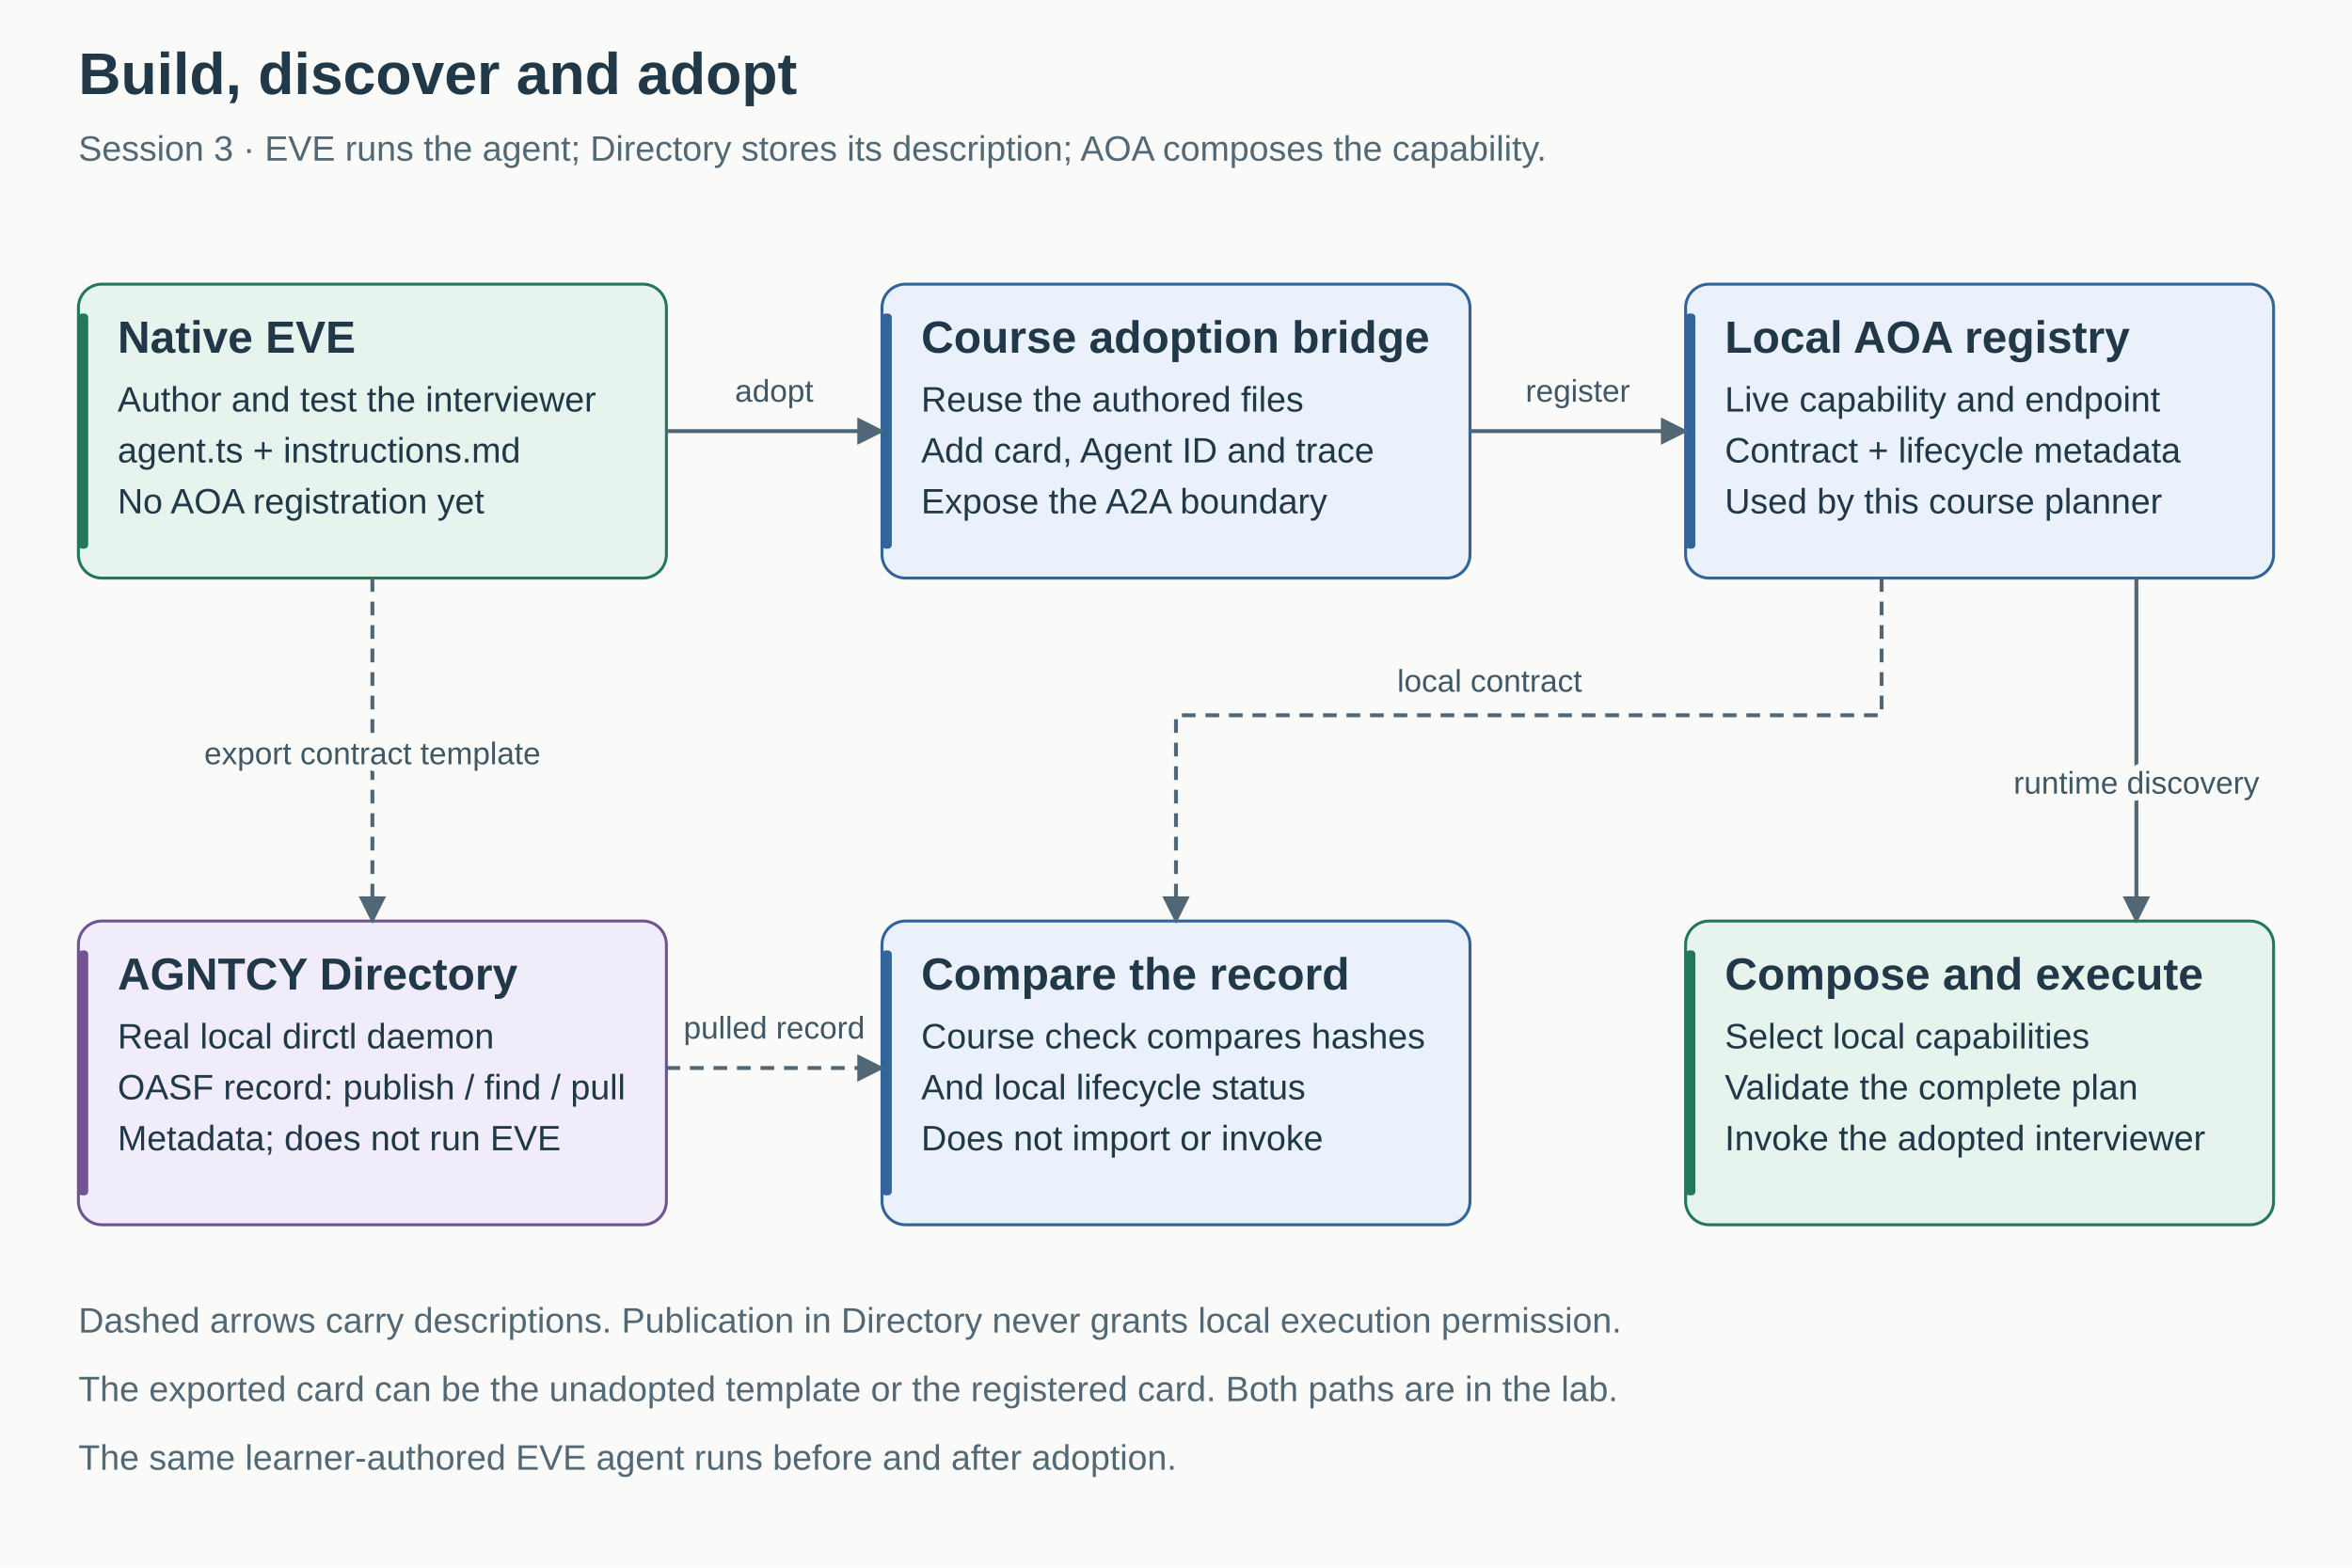
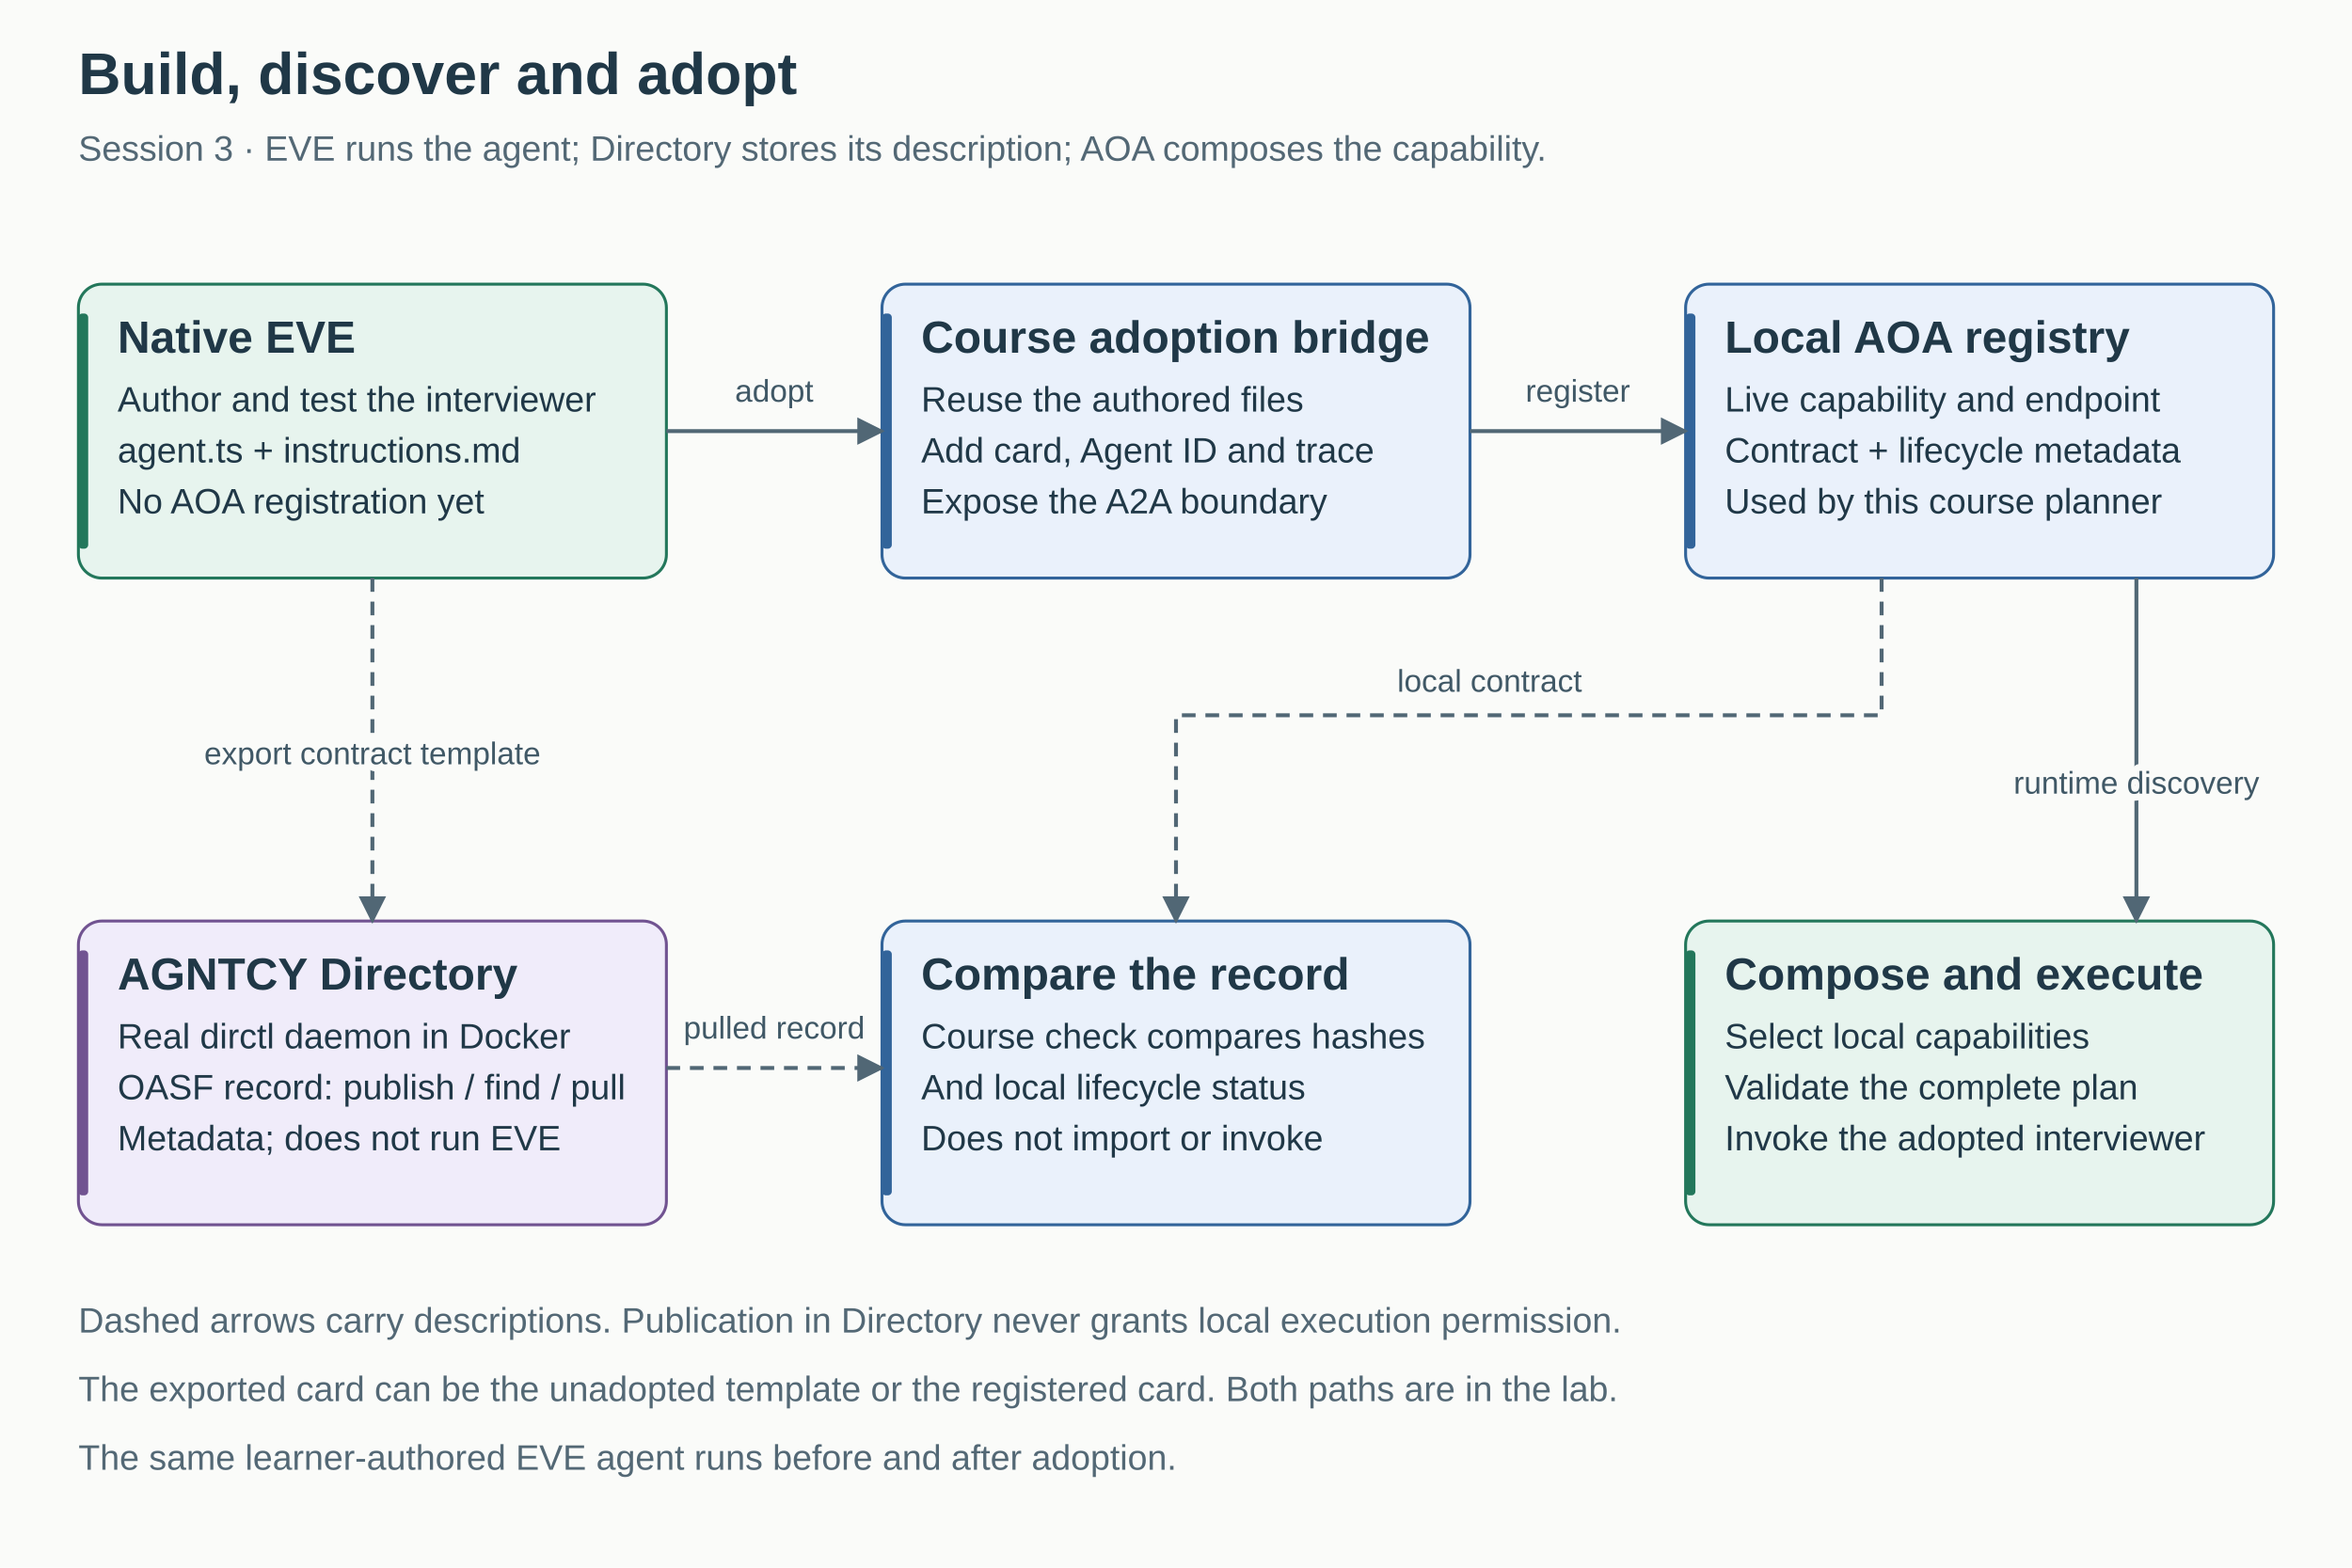
<svg xmlns="http://www.w3.org/2000/svg" viewBox="0 0 1200 800" role="img" aria-labelledby="title desc">
  <defs>
    <marker id="arrow" viewBox="0 0 10 10" refX="9" refY="5" markerWidth="7" markerHeight="7" orient="auto-start-reverse">
      <path d="M0 0L10 5L0 10Z" fill="#516775" />
    </marker>
  </defs>
  <style>text{font-family:Arial,Helvetica,sans-serif;fill:#203847}.title{font-size:30px;font-weight:700}.sub{font-size:18px;fill:#536875}.head{font-size:23px;font-weight:700}.body{font-size:18px}.label{font-size:16px;fill:#405866;paint-order:stroke;stroke:#fafbf9;stroke-width:7px;stroke-linejoin:round}</style>
  <rect width="1200" height="800" fill="#fafbf9" />
  <text x="40" y="48" class="title">Build, discover and adopt</text>
  <text x="40" y="82" class="sub">Session 3 · EVE runs the agent; Directory stores its description; AOA composes the capability.</text>
  <rect x="40" y="145" width="300" height="150" rx="12" fill="#e7f4ee" stroke="#23775b" stroke-width="1.5" />
  <rect x="40" y="160" width="5" height="120" rx="2" fill="#23775b" />
  <text x="60" y="180" class="head" text-anchor="start">Native EVE</text>
  <text x="60" y="210" class="body" text-anchor="start">Author and test the interviewer</text>
  <text x="60" y="236" class="body" text-anchor="start">agent.ts + instructions.md</text>
  <text x="60" y="262" class="body" text-anchor="start">No AOA registration yet</text>
  <rect x="450" y="145" width="300" height="150" rx="12" fill="#eaf1fb" stroke="#32649a" stroke-width="1.5" />
  <rect x="450" y="160" width="5" height="120" rx="2" fill="#32649a" />
  <text x="470" y="180" class="head" text-anchor="start">Course adoption bridge</text>
  <text x="470" y="210" class="body" text-anchor="start">Reuse the authored files</text>
  <text x="470" y="236" class="body" text-anchor="start">Add card, Agent ID and trace</text>
  <text x="470" y="262" class="body" text-anchor="start">Expose the A2A boundary</text>
  <rect x="860" y="145" width="300" height="150" rx="12" fill="#eaf1fb" stroke="#32649a" stroke-width="1.5" />
  <rect x="860" y="160" width="5" height="120" rx="2" fill="#32649a" />
  <text x="880" y="180" class="head" text-anchor="start">Local AOA registry</text>
  <text x="880" y="210" class="body" text-anchor="start">Live capability and endpoint</text>
  <text x="880" y="236" class="body" text-anchor="start">Contract + lifecycle metadata</text>
  <text x="880" y="262" class="body" text-anchor="start">Used by this course planner</text>
  <rect x="40" y="470" width="300" height="155" rx="12" fill="#f0ecfa" stroke="#715391" stroke-width="1.5" />
  <rect x="40" y="485" width="5" height="125" rx="2" fill="#715391" />
  <text x="60" y="505" class="head" text-anchor="start">AGNTCY Directory</text>
-   <text x="60" y="535" class="body" text-anchor="start">Real local dirctl daemon</text>
+   <text x="60" y="535" class="body" text-anchor="start">Real dirctl daemon in Docker</text>
  <text x="60" y="561" class="body" text-anchor="start">OASF record: publish / find / pull</text>
  <text x="60" y="587" class="body" text-anchor="start">Metadata; does not run EVE</text>
  <rect x="450" y="470" width="300" height="155" rx="12" fill="#eaf1fb" stroke="#32649a" stroke-width="1.5" />
  <rect x="450" y="485" width="5" height="125" rx="2" fill="#32649a" />
  <text x="470" y="505" class="head" text-anchor="start">Compare the record</text>
  <text x="470" y="535" class="body" text-anchor="start">Course check compares hashes</text>
  <text x="470" y="561" class="body" text-anchor="start">And local lifecycle status</text>
  <text x="470" y="587" class="body" text-anchor="start">Does not import or invoke</text>
  <rect x="860" y="470" width="300" height="155" rx="12" fill="#e7f4ee" stroke="#23775b" stroke-width="1.5" />
  <rect x="860" y="485" width="5" height="125" rx="2" fill="#23775b" />
  <text x="880" y="505" class="head" text-anchor="start">Compose and execute</text>
  <text x="880" y="535" class="body" text-anchor="start">Select local capabilities</text>
  <text x="880" y="561" class="body" text-anchor="start">Validate the complete plan</text>
  <text x="880" y="587" class="body" text-anchor="start">Invoke the adopted interviewer</text>
  <path d="M340 220H450" fill="none" stroke="#516775" stroke-width="2" marker-end="url(#arrow)" />
  <text x="395" y="205" class="label" text-anchor="middle">adopt</text>
  <path d="M750 220H860" fill="none" stroke="#516775" stroke-width="2" marker-end="url(#arrow)" />
  <text x="805" y="205" class="label" text-anchor="middle">register</text>
  <path d="M190 295V470" fill="none" stroke="#516775" stroke-width="2" stroke-dasharray="7 5" marker-end="url(#arrow)" />
  <text x="190" y="390" class="label" text-anchor="middle">export contract template</text>
  <path d="M340 545H450" fill="none" stroke="#516775" stroke-width="2" stroke-dasharray="7 5" marker-end="url(#arrow)" />
  <text x="395" y="530" class="label" text-anchor="middle">pulled record</text>
  <path d="M960 295V365H600V470" fill="none" stroke="#516775" stroke-width="2" stroke-dasharray="7 5" marker-end="url(#arrow)" />
  <text x="760" y="353" class="label" text-anchor="middle">local contract</text>
  <path d="M1090 295V470" fill="none" stroke="#516775" stroke-width="2" marker-end="url(#arrow)" />
  <text x="1090" y="405" class="label" text-anchor="middle">runtime discovery</text>
  <text x="40" y="680" class="sub" text-anchor="start">Dashed arrows carry descriptions. Publication in Directory never grants local execution permission.</text>
  <text x="40" y="715" class="sub" text-anchor="start">The exported card can be the unadopted template or the registered card. Both paths are in the lab.</text>
  <text x="40" y="750" class="sub" text-anchor="start">The same learner-authored EVE agent runs before and after adoption.</text>
</svg>
